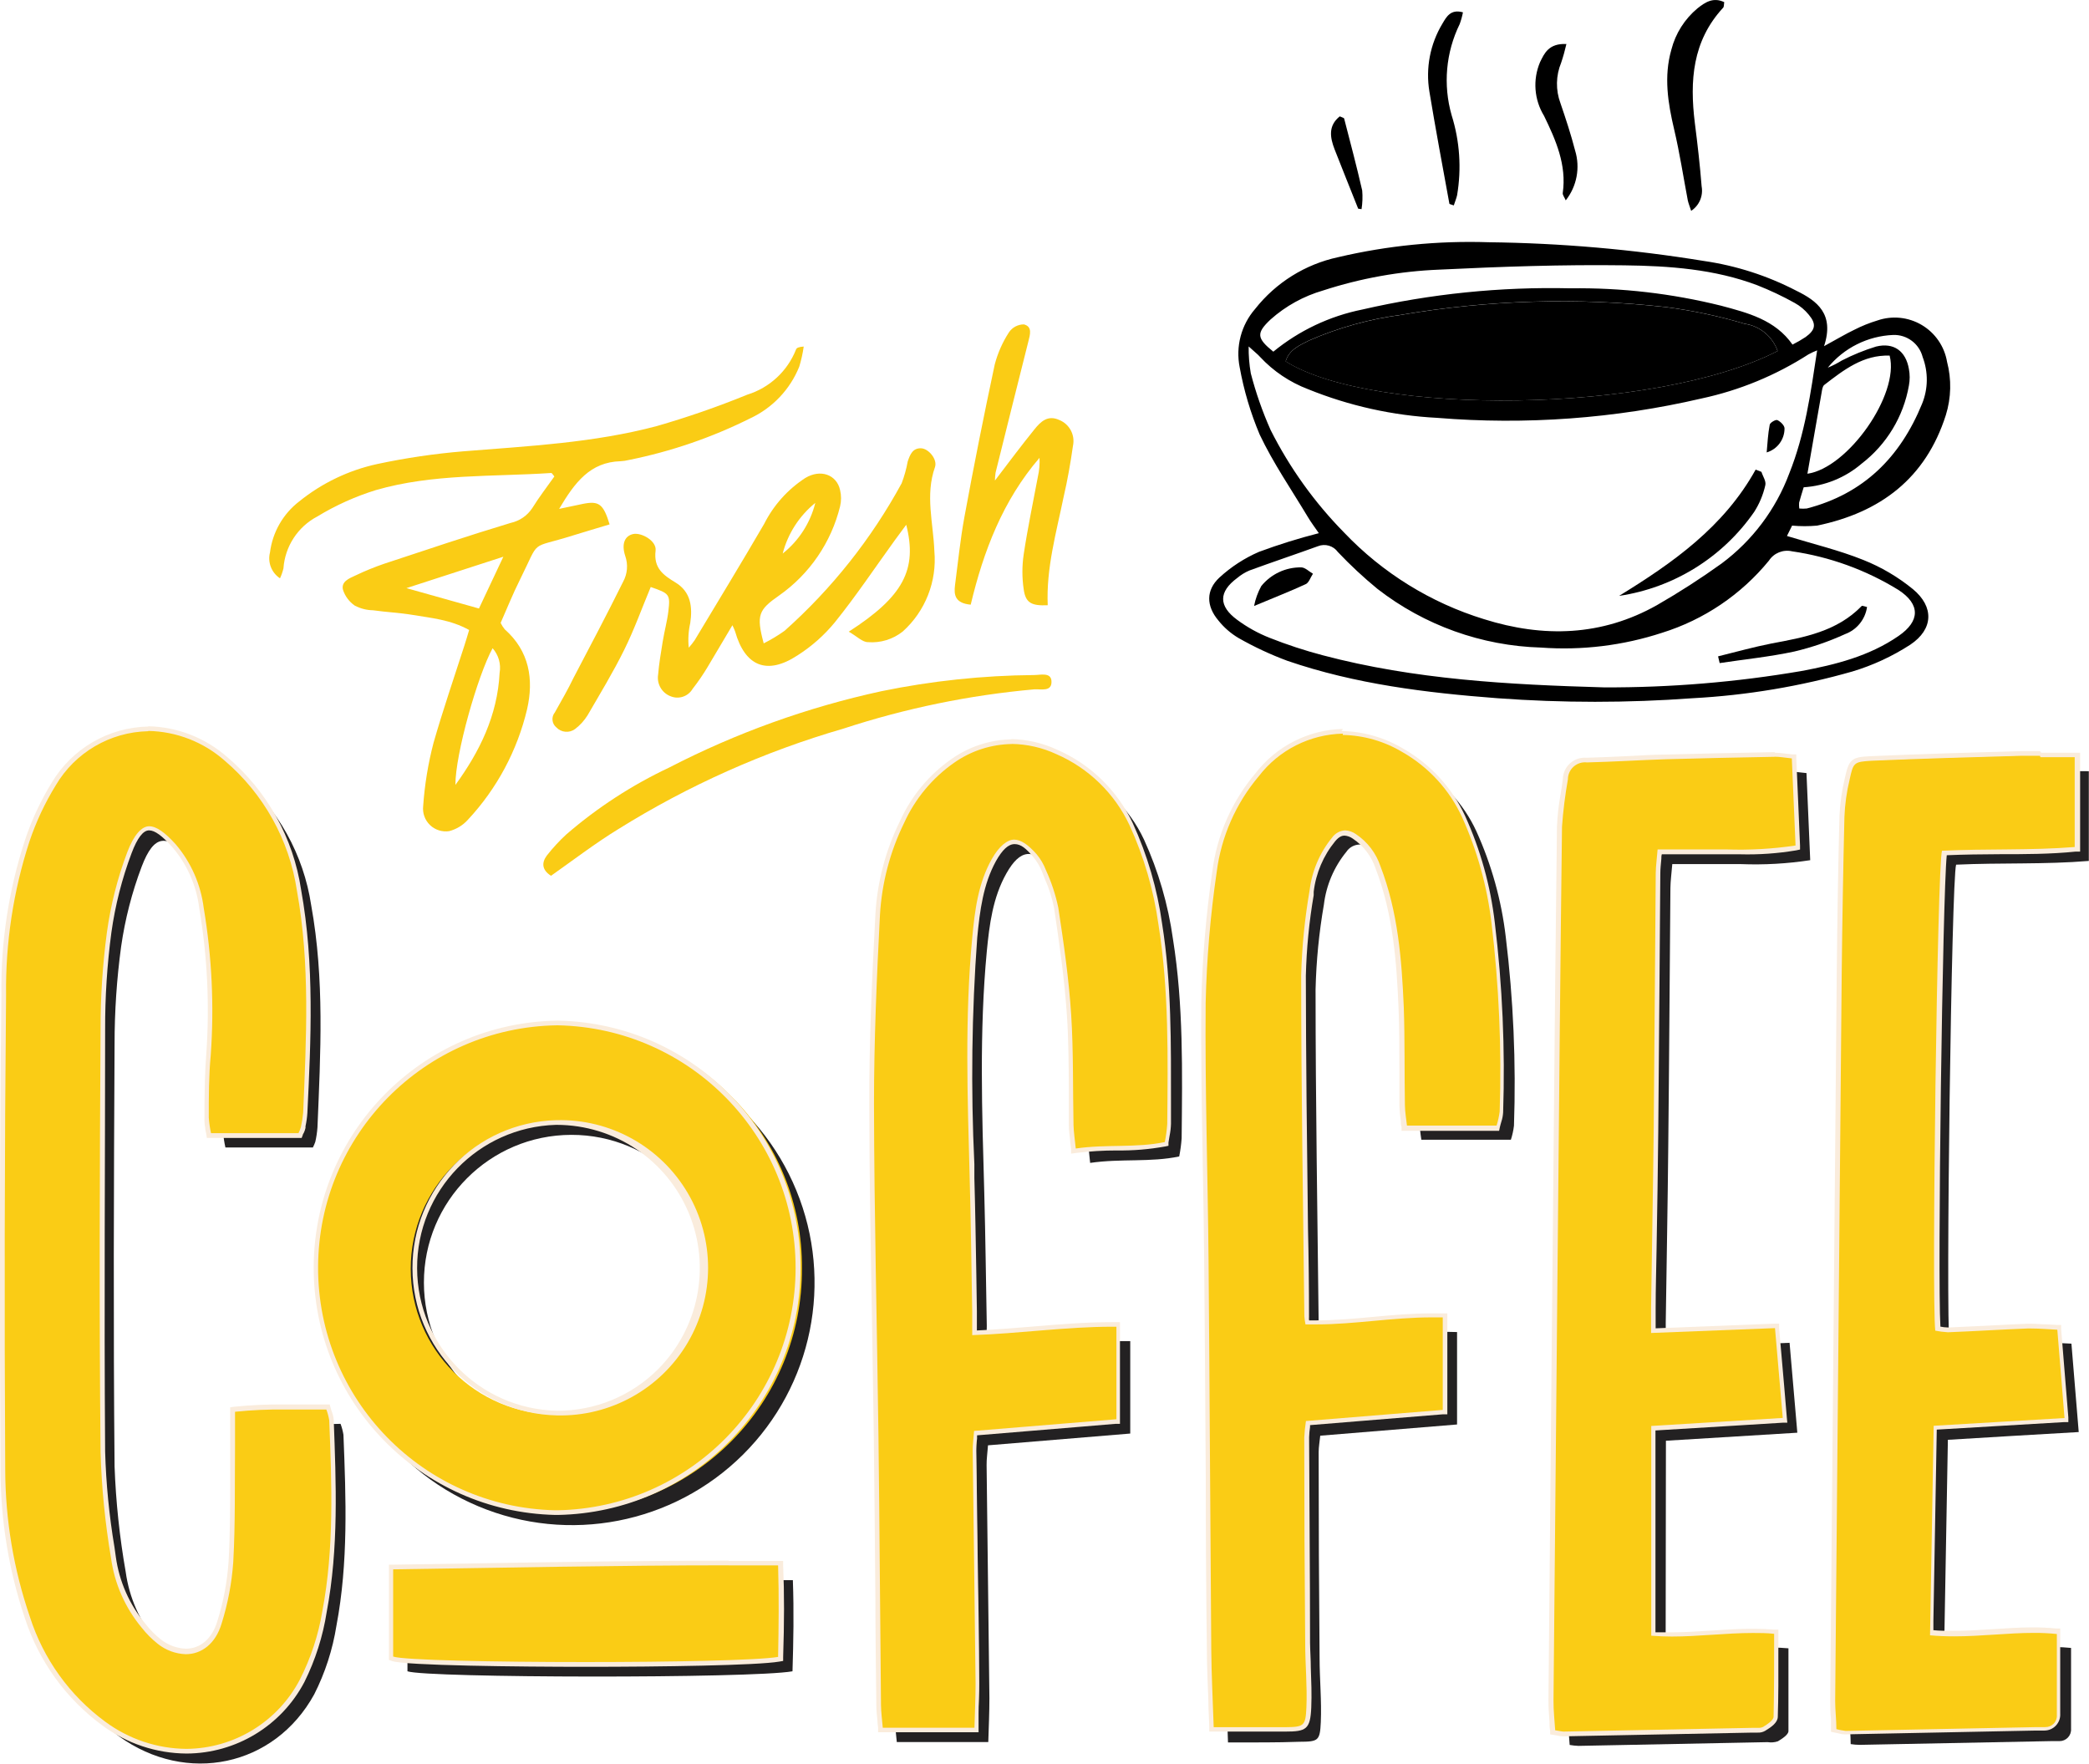
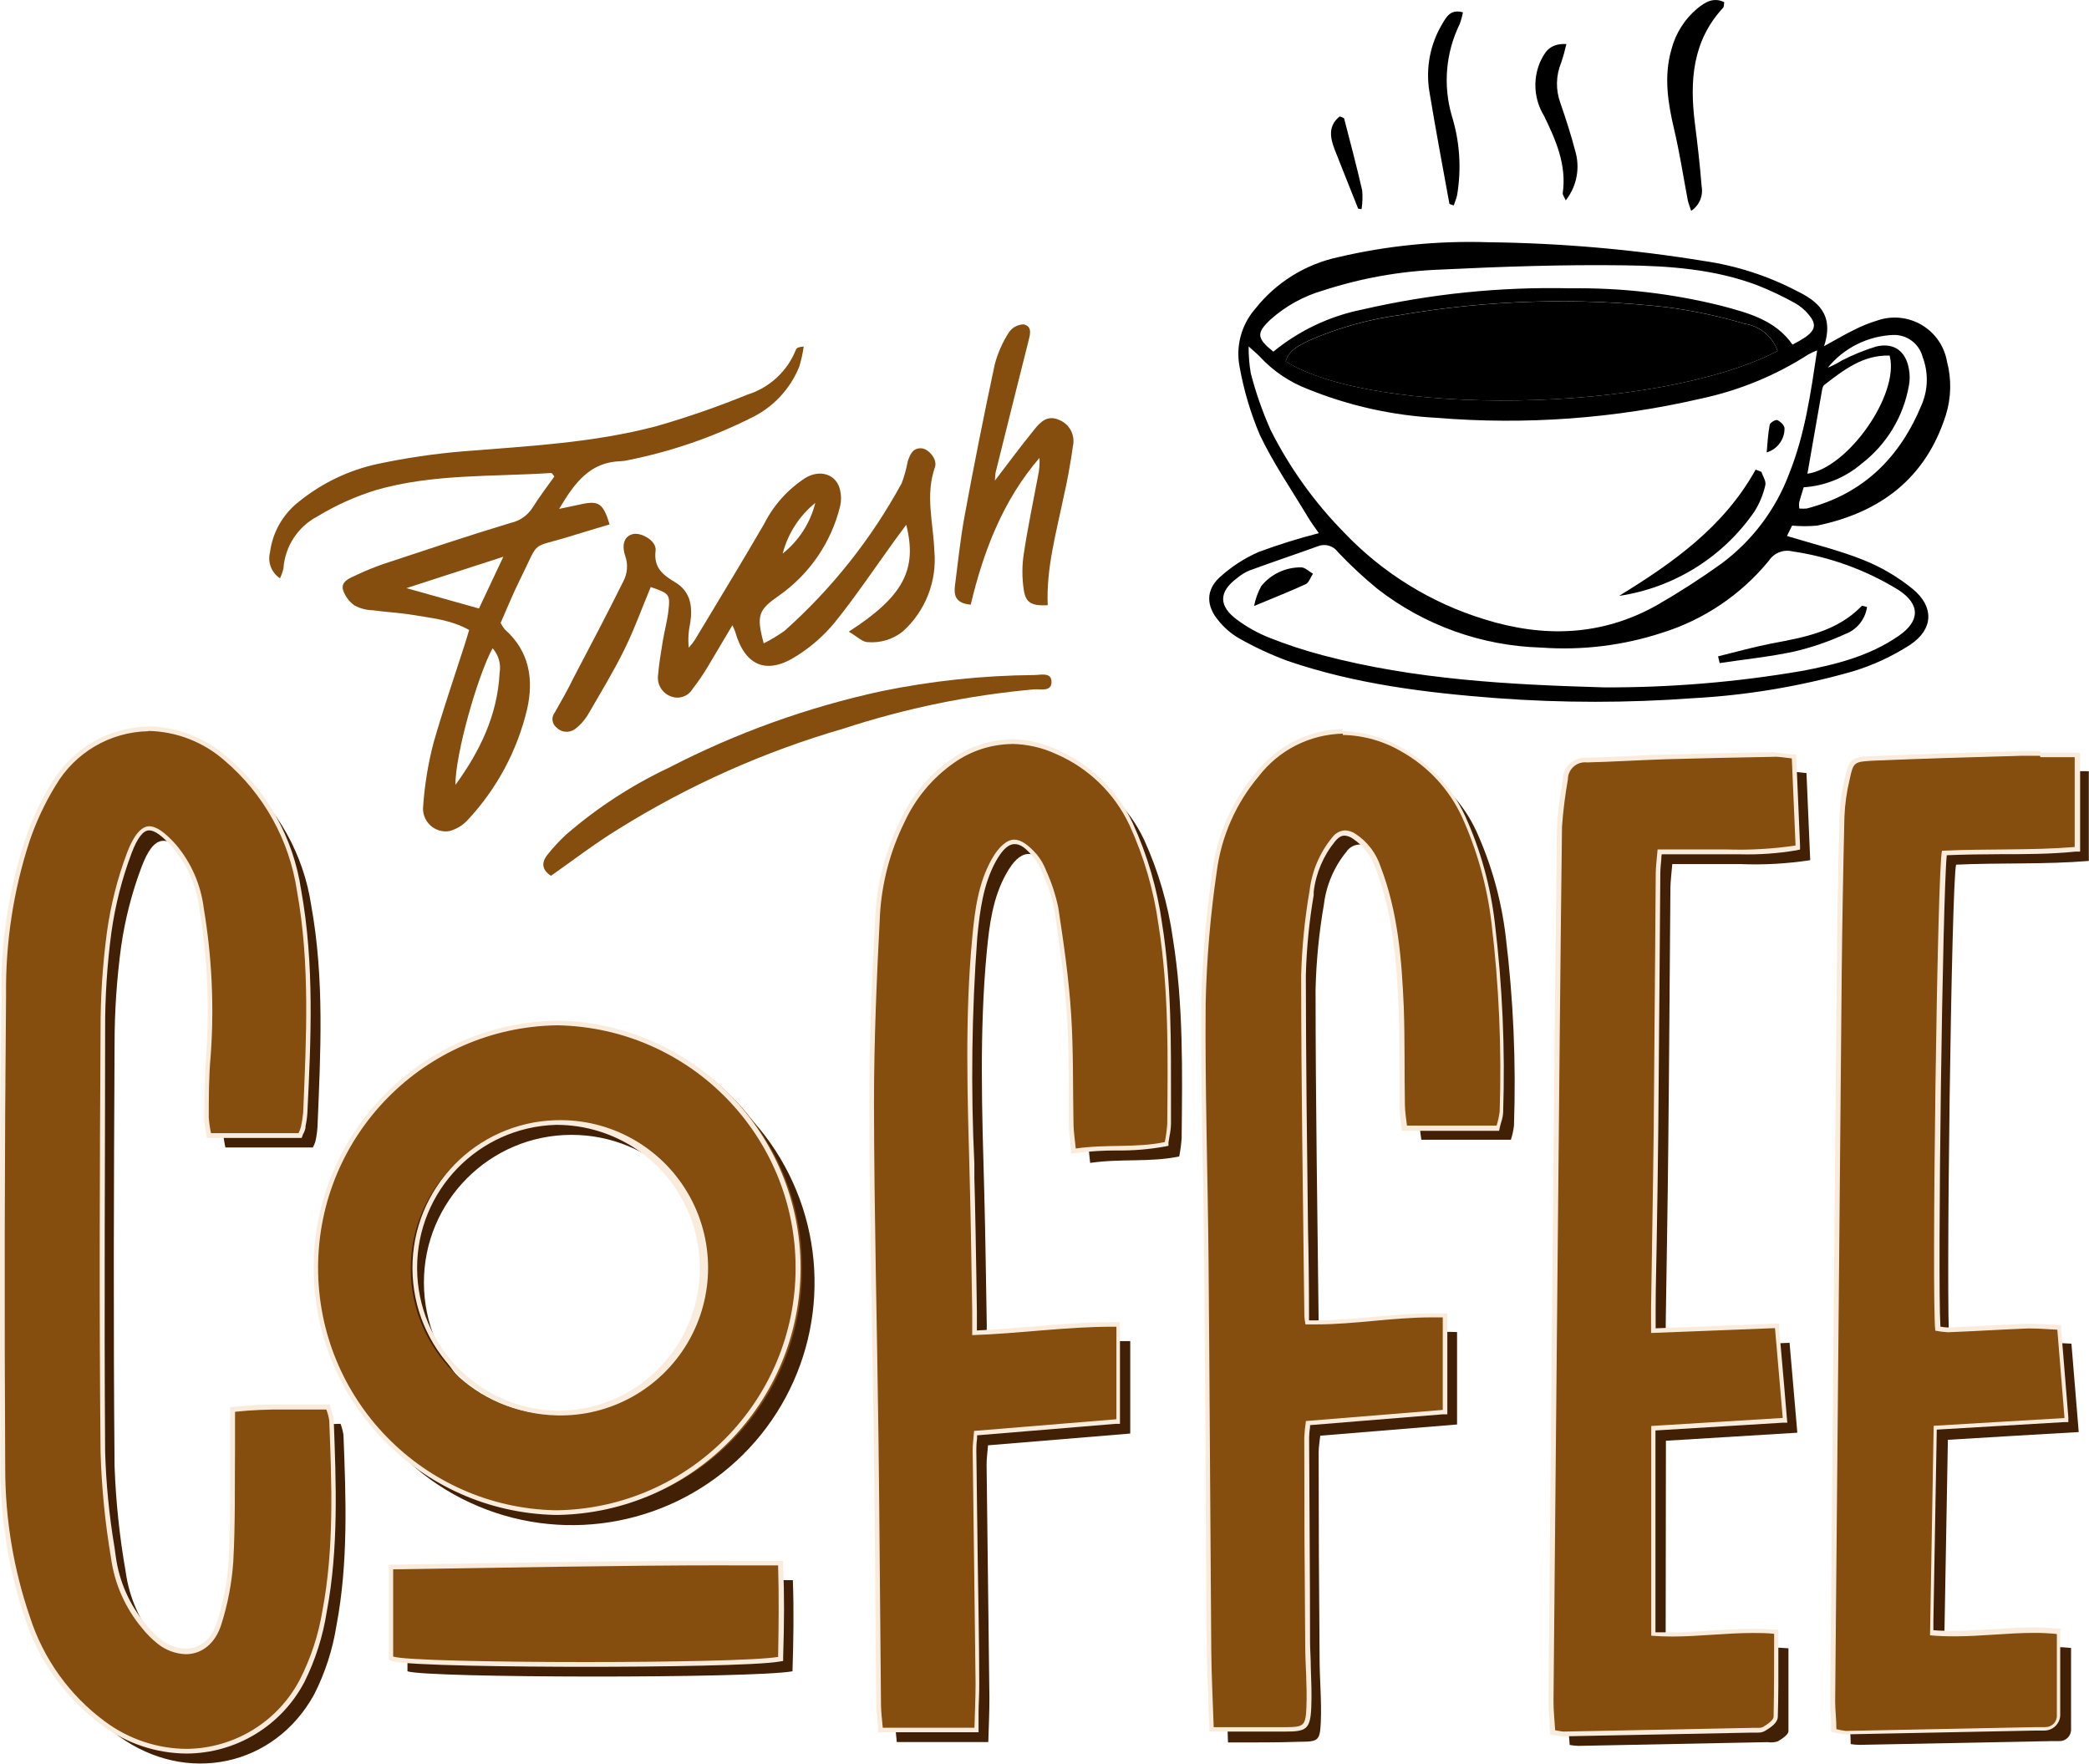
<svg xmlns="http://www.w3.org/2000/svg" id="OBJECTS" viewBox="0 0 223.53 188.67">
  <defs>
-     <style>.cls-1{fill:#232122;}.cls-1,.cls-2,.cls-4{fill-rule:evenodd;}.cls-2{fill:#facc15;}.cls-3{fill:#faecdc;}</style>
+     <style>.cls-1{fill:#422006;}.cls-1,.cls-2,.cls-4{fill-rule:evenodd;}.cls-2{fill:#854d0e;}.cls-3{fill:#faecdc;}</style>
  </defs>
  <path class="cls-1" d="M41.52,148.07H32.16a12,12,0,0,1-.25-1.66c0-2.23,0-4.46.21-6.68A65.91,65.91,0,0,0,31.37,124a12.87,12.87,0,0,0-3-6.81c-2.47-2.74-3.84-2.66-5.17.83A40.33,40.33,0,0,0,21,126.58,77.3,77.3,0,0,0,20.3,137c-.08,15.07-.14,30.14,0,45.21a82.55,82.55,0,0,0,1.19,11.27,14.78,14.78,0,0,0,3.28,7.45,10.43,10.43,0,0,0,1.72,1.73c2.78,2.07,5.82,1.17,6.82-2.17A28.64,28.64,0,0,0,34.52,194c.23-4.14.14-8.3.19-12.45,0-1.11,0-2.22,0-3.63,3.27-.39,6.49-.16,9.77-.28a6.23,6.23,0,0,1,.31,1.17c.27,6.83.53,13.67-.75,20.43a24.84,24.84,0,0,1-2.38,7.35c-4.26,7.75-13.68,9.69-20.88,4.49a22.56,22.56,0,0,1-8.06-11.21,49,49,0,0,1-2.58-15.76q-.17-25.38.09-50.77a51.08,51.08,0,0,1,2.5-16.45,28.71,28.71,0,0,1,2.81-6c4.25-6.63,12-7.69,18.07-2.63a22.65,22.65,0,0,1,7.73,13.9c1.43,7.89,1,15.82.67,23.76a10,10,0,0,1-.23,1.54A4.46,4.46,0,0,1,41.52,148.07Z" transform="translate(-8.04 -25.29)" />
  <path class="cls-1" d="M139.44,211.73c-.09-3-.23-5.63-.25-8.28-.11-13.88-.17-27.76-.29-41.63-.09-9.2-.39-18.4-.31-27.59a114.44,114.44,0,0,1,1.17-13.95A19.86,19.86,0,0,1,144.27,110c4.15-4.92,9.81-5.9,15.38-2.71a15.46,15.46,0,0,1,6.36,6.93,38.11,38.11,0,0,1,3.15,11.31,130,130,0,0,1,.88,20.21,7.83,7.83,0,0,1-.33,1.5h-9.58a21.73,21.73,0,0,1-.23-2.19c-.05-3.49,0-7-.12-10.46-.21-5.12-.61-10.22-2.48-15.07a6.73,6.73,0,0,0-2.65-3.47,1.73,1.73,0,0,0-2.54.38,11,11,0,0,0-2.41,5.66,61.5,61.5,0,0,0-.89,9.07c0,12.16.21,24.33.34,36.5a8.34,8.34,0,0,0,.12.86c4.82.2,9.63-.88,14.68-.7v9.89l-14.64,1.2c-.06.63-.17,1.2-.17,1.77q0,11,.1,22c0,2.29.23,4.59.13,6.88-.09,2-.27,2.09-2.28,2.1C144.64,211.75,142.2,211.73,139.44,211.73Z" transform="translate(-8.04 -25.29)" />
  <path class="cls-1" d="M113.6,169.69c5.25-.18,10.23-.95,15.38-.9v9.89l-15.22,1.26c-.06.83-.16,1.48-.15,2.12.09,8.32.21,16.62.3,24.94,0,1.53-.07,3.06-.12,4.69H104c-.07-.83-.19-1.62-.19-2.41-.1-9.57-.16-19.14-.28-28.72-.15-11.87-.45-23.74-.48-35.61,0-6.75.29-13.5.65-20.24a25.58,25.58,0,0,1,2.59-9.84,15.9,15.9,0,0,1,5.34-6.43,10.74,10.74,0,0,1,11-.91,15.46,15.46,0,0,1,7.82,7.59,38.36,38.36,0,0,1,3.1,10.64c1.13,7.07,1,14.2.93,21.33a15.89,15.89,0,0,1-.26,1.94c-3.08.65-6.2.21-9.53.69-.09-1-.21-1.75-.23-2.52-.09-3.94,0-7.88-.25-11.8s-.81-7.66-1.38-11.46a20.16,20.16,0,0,0-1.32-4,6.06,6.06,0,0,0-1-1.71c-1.91-2.24-3.32-2.08-4.78.51s-1.82,5.47-2.1,8.36c-.81,8.59-.51,17.19-.27,25.8.13,4.75.18,9.5.27,14.25C113.61,167.94,113.6,168.74,113.6,169.69Z" transform="translate(-8.04 -25.29)" />
  <path class="cls-1" d="M186.27,201.86c4.41.36,8.75-.58,13.14-.2,0,3.11,0,6,0,8.86,0,.38-.68.82-1.13,1.09a2.28,2.28,0,0,1-1.09.09q-10.12.21-20.25.4A7.13,7.13,0,0,1,176,212c-.06-1-.19-2.1-.19-3.18q.22-25.15.48-50.31c.13-14.39.25-28.79.44-43.18a48.52,48.52,0,0,1,.62-5.06,1.83,1.83,0,0,1,2.05-1.82c2.82-.08,5.64-.26,8.45-.34q5.79-.16,11.58-.27c.57,0,1.15.1,1.91.17.13,3.11.26,6.11.4,9.32a39,39,0,0,1-7.4.42c-2.37,0-4.74,0-7.36,0-.08,1-.19,1.77-.2,2.55-.08,9.2-.13,18.4-.23,27.61-.06,6.3-.18,12.61-.27,18.92,0,.79,0,1.59,0,2.67l13.25-.53c.29,3.3.55,6.3.83,9.62l-14.06.86Z" transform="translate(-8.04 -25.29)" />
  <path class="cls-1" d="M206.07,211.91c0-1-.13-2-.12-2.95q.35-39,.7-77.93.07-8.34.29-16.69a21.11,21.11,0,0,1,.55-4c.4-1.81.45-1.9,2.36-2,5.34-.23,10.68-.38,16-.53,1.83-.06,3.66,0,5.7,0v9.6c-4.67.39-9.47.18-14.2.4-.49,1.65-1.12,47.83-.71,51.36a9.06,9.06,0,0,0,1.41.17c2.82-.12,5.63-.3,8.45-.4,1,0,2,.07,3.19.12.27,3.21.51,6.21.78,9.46-4.75.27-9.23.54-14,.83-.14,7.48-.27,14.91-.4,22.41,4.72.45,9.13-.58,13.58-.14,0,3.06,0,5.86,0,8.66a1.23,1.23,0,0,1-1.24,1.31l-.89,0-20.47.4A6.78,6.78,0,0,1,206.07,211.91Z" transform="translate(-8.04 -25.29)" />
  <path class="cls-1" d="M69.3,136.58a25.95,25.95,0,1,1-26,25.79A26,26,0,0,1,69.3,136.58ZM85,162.47A15.8,15.8,0,1,0,69.2,178.32,15.75,15.75,0,0,0,85,162.47Z" transform="translate(-8.04 -25.29)" />
  <path class="cls-1" d="M92.84,204.12c-4.43.78-39.13.72-41.2,0v-9.34c13.76-.19,27.35-.51,41.24-.41C93,197.74,92.94,200.88,92.84,204.12Z" transform="translate(-8.04 -25.29)" />
  <path class="cls-2" d="M28,212.67a15.11,15.11,0,0,1-8.85-2.95A22.85,22.85,0,0,1,11,198.38a49.28,49.28,0,0,1-2.6-15.83c-.1-16.33-.07-33.42.09-50.78A50.39,50.39,0,0,1,11,115.25a28.84,28.84,0,0,1,2.83-6.08,12.07,12.07,0,0,1,10.12-5.92,13,13,0,0,1,8.33,3.23,22.83,22.83,0,0,1,7.81,14c1.44,7.95,1.05,16,.67,23.82a9.13,9.13,0,0,1-.2,1.39l0,.18a2.15,2.15,0,0,1-.18.48l-.16.39H30.41l0-.21c0-.24-.08-.44-.12-.64a5.28,5.28,0,0,1-.13-1.07l0-1.31c0-1.77.05-3.59.19-5.38a66.15,66.15,0,0,0-.75-15.69,12.54,12.54,0,0,0-3-6.69c-1.14-1.26-2-1.85-2.65-1.85s-1.43.83-2.11,2.6a40.09,40.09,0,0,0-2.17,8.53,77.08,77.08,0,0,0-.67,10.4c-.08,13.63-.15,29.48,0,45.2a74.92,74.92,0,0,0,1,10.26l.15,1a14.51,14.51,0,0,0,3.22,7.32,10.32,10.32,0,0,0,1.68,1.69A4.87,4.87,0,0,0,27.92,202c1.67,0,3-1.16,3.59-3.1a27.47,27.47,0,0,0,1.22-6.47c.17-3,.17-6,.17-8.9,0-1.18,0-2.36,0-3.54,0-.75,0-1.49,0-2.33v-1.52l.22,0a47.08,47.08,0,0,1,5.42-.24h1.8c.86,0,1.71,0,2.57,0h.2l0,.19c0,.16.09.31.14.44a2.92,2.92,0,0,1,.18.78c.27,6.74.54,13.7-.75,20.49a25.64,25.64,0,0,1-2.41,7.43A14.06,14.06,0,0,1,28,212.67Z" transform="translate(-8.04 -25.29)" />
  <path class="cls-3" d="M23.91,103.5a12.71,12.71,0,0,1,8.17,3.18,22.67,22.67,0,0,1,7.73,13.9c1.43,7.88,1,15.82.67,23.76a12,12,0,0,1-.24,1.54,3.87,3.87,0,0,1-.26.66H30.62a11.91,11.91,0,0,1-.24-1.67c0-2.22,0-4.46.21-6.68a66.35,66.35,0,0,0-.75-15.74,13,13,0,0,0-3-6.82c-1.15-1.27-2.06-1.93-2.84-1.93s-1.63.89-2.34,2.77a39.58,39.58,0,0,0-2.18,8.58,77.3,77.3,0,0,0-.68,10.43c-.09,15.06-.15,30.13,0,45.2A82.36,82.36,0,0,0,19.92,192a14.78,14.78,0,0,0,3.28,7.45,10.43,10.43,0,0,0,1.72,1.73,5.08,5.08,0,0,0,3,1.11c1.71,0,3.19-1.14,3.83-3.27A28.7,28.7,0,0,0,33,192.43c.23-4.14.15-8.3.19-12.45,0-1.11,0-2.21,0-3.63a46.49,46.49,0,0,1,5.39-.24h1.81c.86,0,1.71,0,2.57,0a6,6,0,0,1,.31,1.16c.27,6.83.54,13.68-.74,20.43A25.19,25.19,0,0,1,40.13,205,13.82,13.82,0,0,1,28,212.42a14.78,14.78,0,0,1-8.7-2.91,22.39,22.39,0,0,1-8.06-11.21A48.92,48.92,0,0,1,8.6,182.55q-.15-25.4.09-50.78a51.07,51.07,0,0,1,2.5-16.44,29.31,29.31,0,0,1,2.81-6,11.76,11.76,0,0,1,9.91-5.8m0-.5h0a12.3,12.3,0,0,0-10.33,6,29.55,29.55,0,0,0-2.86,6.13,51,51,0,0,0-2.53,16.61C8,149.13,8,166.22,8.1,182.55a49.73,49.73,0,0,0,2.61,15.91A23.08,23.08,0,0,0,19,209.92a15.29,15.29,0,0,0,9,3,14.3,14.3,0,0,0,12.61-7.65A25.7,25.7,0,0,0,43,197.76c1.29-6.81,1-13.79.75-20.54a3.25,3.25,0,0,0-.19-.85,3.62,3.62,0,0,1-.14-.43l-.1-.37h-.4c-.9,0-1.79,0-2.55,0H38.56a47.59,47.59,0,0,0-5.45.24l-.44.06v1.74c0,.84,0,1.58,0,2.33,0,1.17,0,2.35,0,3.53,0,2.92,0,5.94-.17,8.9a27.48,27.48,0,0,1-1.21,6.41c-.55,1.83-1.8,2.92-3.35,2.92a4.61,4.61,0,0,1-2.7-1,9.45,9.45,0,0,1-1.63-1.65,14.23,14.23,0,0,1-3.18-7.2l-.14-1a74.8,74.8,0,0,1-1-10.23c-.12-15.71,0-31.57,0-45.2a76.34,76.34,0,0,1,.67-10.36,39.63,39.63,0,0,1,2.16-8.48c.62-1.64,1.24-2.44,1.87-2.44s1.39.58,2.47,1.77a12.31,12.31,0,0,1,2.9,6.56,65.65,65.65,0,0,1,.75,15.63c-.14,1.8-.17,3.63-.19,5.4l0,1.3A5.13,5.13,0,0,0,30,146c0,.19.07.39.11.62l.06.43H40.32l.12-.32c0-.07.07-.15.1-.21a2.3,2.3,0,0,0,.19-.54l0-.18a9.47,9.47,0,0,0,.2-1.43c.38-7.81.77-15.9-.67-23.87a23.07,23.07,0,0,0-7.9-14.2A13.23,13.23,0,0,0,23.91,103Z" transform="translate(-8.04 -25.29)" />
  <path class="cls-2" d="M137.67,210.44v-.24c0-1-.07-1.91-.1-2.82-.07-1.89-.14-3.68-.16-5.47q-.08-9.28-.12-18.58-.08-11.52-.17-23c0-3.38-.09-6.76-.15-10.14-.1-5.72-.21-11.64-.16-17.46a115.14,115.14,0,0,1,1.18-14,19.9,19.9,0,0,1,4.57-10.39,11.9,11.9,0,0,1,9.16-4.64,13.1,13.1,0,0,1,6.52,1.87,15.6,15.6,0,0,1,6.47,7A38.19,38.19,0,0,1,167.88,124a133.34,133.34,0,0,1,.88,20.25,3.93,3.93,0,0,1-.18,1c-.05.18-.11.37-.16.59l0,.2h-10l0-.22c0-.2,0-.4-.07-.61a13.54,13.54,0,0,1-.15-1.61c0-1.3,0-2.59,0-3.89,0-2.15,0-4.38-.09-6.57-.21-4.87-.56-10-2.47-15a6.49,6.49,0,0,0-2.55-3.35,2,2,0,0,0-1-.35,1.62,1.62,0,0,0-1.2.68,10.81,10.81,0,0,0-2.36,5.54l0,.38a59.62,59.62,0,0,0-.84,8.65c0,9,.12,18.16.23,27q.06,4.74.11,9.48a2.9,2.9,0,0,0,.06.43c0,.05,0,.12,0,.19l1,0c2,0,4-.19,6-.37s4.14-.38,6.27-.38l1.19,0h.24v10.37L148,177.62c0,.14,0,.28-.05.41a9.1,9.1,0,0,0-.1,1.13c0,7.35.05,14.69.1,22,0,.88,0,1.76.08,2.64.06,1.39.11,2.84.05,4.25-.1,2.18-.41,2.33-2.53,2.35h-7.88Z" transform="translate(-8.04 -25.29)" />
  <path class="cls-3" d="M151.71,103.93a12.88,12.88,0,0,1,6.4,1.84,15.45,15.45,0,0,1,6.37,6.94,38.65,38.65,0,0,1,3.15,11.3,132.6,132.6,0,0,1,.88,20.22,9.1,9.1,0,0,1-.33,1.5h-9.59c-.07-.65-.21-1.42-.22-2.2-.06-3.48,0-7-.12-10.46-.22-5.11-.62-10.22-2.49-15.07a6.67,6.67,0,0,0-2.65-3.47,2.16,2.16,0,0,0-1.14-.39,1.83,1.83,0,0,0-1.39.77,11,11,0,0,0-2.41,5.67,62.91,62.91,0,0,0-.9,9.06c0,12.17.21,24.34.34,36.5a7.66,7.66,0,0,0,.12.86c.42,0,.83,0,1.25,0,4,0,8.07-.75,12.26-.75l1.18,0v9.9l-14.64,1.19a17.13,17.13,0,0,0-.18,1.77q0,11,.1,22c0,2.3.23,4.6.13,6.88-.09,2-.27,2.09-2.28,2.11h-7.64c-.1-3-.24-5.63-.26-8.28-.11-13.87-.17-27.75-.29-41.63-.08-9.19-.39-18.39-.31-27.59a114.79,114.79,0,0,1,1.18-14,19.77,19.77,0,0,1,4.51-10.26,11.66,11.66,0,0,1,9-4.55m0-.5a12.13,12.13,0,0,0-9.35,4.73,20.2,20.2,0,0,0-4.63,10.52,117.53,117.53,0,0,0-1.18,14c-.05,5.83.06,11.75.16,17.48.06,3.32.12,6.75.15,10.12q.1,11.49.17,23,0,9.33.12,18.65c0,1.8.09,3.59.16,5.49,0,.91.07,1.84.1,2.81v.48h8.13c2.23,0,2.68-.23,2.78-2.58.06-1.43,0-2.88-.05-4.28,0-.87-.07-1.76-.08-2.63,0-7.45-.08-15-.1-22a8.81,8.81,0,0,1,.1-1.1l0-.2,5.75-.47,8.48-.69.46,0V165.82l-.48,0-1.2,0c-2.14,0-4.25.19-6.3.38s-4,.37-6,.37l-.82,0a2.38,2.38,0,0,1,0-.37q0-4.72-.11-9.45c-.11-8.87-.22-18-.23-27.05a59.48,59.48,0,0,1,.84-8.63l0-.36a10.47,10.47,0,0,1,2.3-5.41c.45-.54.79-.6,1-.6a1.73,1.73,0,0,1,.88.32,6.19,6.19,0,0,1,2.45,3.22c1.89,4.91,2.24,10.06,2.45,14.91.09,2.19.09,4.41.09,6.57,0,1.29,0,2.59,0,3.88a13.67,13.67,0,0,0,.15,1.64c0,.21,0,.41.08.6l0,.45h10.44l.08-.39c.05-.22.11-.41.16-.59a3.81,3.81,0,0,0,.19-1,132.67,132.67,0,0,0-.89-20.29,38.37,38.37,0,0,0-3.19-11.45,16.06,16.06,0,0,0-6.57-7.15,13.31,13.31,0,0,0-6.65-1.91Z" transform="translate(-8.04 -25.29)" />
  <path class="cls-2" d="M102.22,210.41l0-.23c0-.27,0-.54-.07-.8-.06-.56-.11-1.09-.12-1.63q-.06-5.72-.1-11.44-.07-8.64-.17-17.28-.09-6.41-.2-12.82c-.13-7.47-.27-15.2-.28-22.8,0-6.43.25-12.74.64-20.25a26,26,0,0,1,2.62-9.94A16,16,0,0,1,110,106.7a11.18,11.18,0,0,1,6.32-2.06,12.07,12.07,0,0,1,4.92,1.12,15.83,15.83,0,0,1,7.94,7.72,38,38,0,0,1,3.12,10.7c1,6.39,1,12.93.95,19.24v2.13a7.31,7.31,0,0,1-.15,1.25c0,.22-.08.46-.11.73l0,.17-.17,0a26.56,26.56,0,0,1-5.14.42,35.25,35.25,0,0,0-4.41.27l-.26,0,0-.26c0-.33-.07-.63-.1-.91-.07-.6-.12-1.11-.14-1.63,0-1.32,0-2.64,0-3.95,0-2.58,0-5.24-.21-7.84-.26-3.88-.82-7.78-1.37-11.44a14.89,14.89,0,0,0-1-3.2l-.29-.75a6.17,6.17,0,0,0-1-1.64c-.85-1-1.57-1.47-2.21-1.47s-1.43.64-2.17,1.94c-1.42,2.53-1.79,5.35-2.06,8.26a199.23,199.23,0,0,0-.32,24.29l0,1.48c.09,3.42.15,6.84.21,10.25l.06,4c0,.54,0,1.07,0,1.65v.65c2.14-.09,4.26-.26,6.31-.43,2.74-.23,5.57-.47,8.4-.47h.68v10.37l-15.25,1.26c0,.2,0,.39,0,.57,0,.48-.08.9-.08,1.31.05,3.72.09,7.43.14,11.14q.09,6.9.17,13.8c0,1,0,2.07-.07,3.16,0,.51,0,1,0,1.54v.25Z" transform="translate(-8.04 -25.29)" />
  <path class="cls-3" d="M116.27,104.89a11.75,11.75,0,0,1,4.82,1.1,15.44,15.44,0,0,1,7.81,7.59,38.12,38.12,0,0,1,3.1,10.64c1.13,7.08,1,14.21.94,21.33a15.4,15.4,0,0,1-.26,1.94c-3.09.65-6.21.21-9.53.69-.1-1-.22-1.74-.24-2.52-.08-3.93,0-7.88-.25-11.79s-.8-7.66-1.38-11.47a18.94,18.94,0,0,0-1.32-4,6,6,0,0,0-1-1.71c-.89-1-1.67-1.56-2.4-1.56s-1.61.69-2.39,2.07c-1.46,2.59-1.82,5.48-2.09,8.36-.82,8.59-.51,17.2-.28,25.8.13,4.75.19,9.5.27,14.25,0,.8,0,1.6,0,2.54,5.11-.17,10-.9,15-.9h.43v9.9l-15.23,1.25c-.06.84-.16,1.48-.15,2.13.1,8.31.22,16.62.31,24.93,0,1.53-.08,3.06-.12,4.7h-9.81c-.07-.84-.18-1.62-.19-2.41-.1-9.58-.15-19.15-.27-28.72-.15-11.88-.46-23.75-.48-35.62,0-6.75.29-13.5.64-20.23a25.76,25.76,0,0,1,2.59-9.85,15.85,15.85,0,0,1,5.35-6.43,11,11,0,0,1,6.18-2m0-.5a11.49,11.49,0,0,0-6.46,2.1,16.23,16.23,0,0,0-5.51,6.63,25.87,25.87,0,0,0-2.64,10c-.4,7.51-.67,13.83-.65,20.26,0,7.6.15,15.33.28,22.8q.1,6.4.2,12.82c.07,5.76.12,11.61.17,17.27,0,3.82.06,7.63.1,11.45,0,.56.06,1.09.12,1.66,0,.26.05.52.07.79l0,.46h10.75l0-.49c0-.52,0-1,0-1.54,0-1.09.08-2.12.07-3.17,0-4.65-.11-9.28-.17-13.92q-.08-5.52-.14-11c0-.4,0-.81.08-1.28l0-.37,11-.91,3.83-.32.46,0V166.76H127c-2.84,0-5.68.24-8.43.47-2,.16-4,.33-6,.42v-.38c0-.58,0-1.12,0-1.66l-.06-4c-.06-3.37-.11-6.86-.21-10.28l0-1.48a200.7,200.7,0,0,1,.31-24.26c.28-2.89.64-5.68,2-8.16.69-1.22,1.32-1.82,2-1.82s1.23.47,2,1.39a5.71,5.71,0,0,1,.93,1.56c.09.25.19.5.29.75a14.31,14.31,0,0,1,1,3.14c.55,3.66,1.11,7.56,1.37,11.43.18,2.59.19,5.25.21,7.82,0,1.32,0,2.64,0,3.95,0,.54.08,1.08.14,1.66,0,.28.07.58.1.9l0,.52.52-.07a34.66,34.66,0,0,1,4.38-.27,26.77,26.77,0,0,0,5.18-.43l.34-.07,0-.35q.06-.39.12-.72a7.41,7.41,0,0,0,.15-1.29v-2.12c0-6.33.07-12.88-.95-19.28a38.48,38.48,0,0,0-3.15-10.78,16,16,0,0,0-8.06-7.83,12.24,12.24,0,0,0-5-1.15Z" transform="translate(-8.04 -25.29)" />
  <path class="cls-2" d="M175.34,210.82a2.81,2.81,0,0,1-.5-.07l-.45-.08-.19,0,0-.2c0-.32,0-.66-.07-1-.06-.72-.12-1.46-.11-2.2q.18-20.87.39-41.74l.17-18.39q.16-16.69.35-33.37a24.26,24.26,0,0,1,.37-3.32c.09-.59.19-1.18.26-1.77a2.07,2.07,0,0,1,2.29-2c1.51,0,3-.11,4.51-.18,1.32-.06,2.63-.12,3.94-.16,3.86-.11,7.72-.19,11.58-.27h0a9.72,9.72,0,0,1,1.23.1l.69.08.22,0,.42,9.75-.21,0a30.74,30.74,0,0,1-6,.42h-1.47l-2.76,0h-4.38c0,.24,0,.48-.06.7-.06.58-.11,1.09-.12,1.6l-.09,11.75q-.06,7.94-.13,15.85c0,4.17-.11,8.34-.18,12.51,0,2.14-.07,4.28-.1,6.41,0,.54,0,1.07,0,1.68v.73l13.23-.52.88,10.11-14.09.86v22c.61,0,1.25.07,2,.07,1.44,0,2.91-.1,4.33-.19s2.89-.19,4.35-.19c.82,0,1.57,0,2.29.09l.23,0v2.44c0,2.3,0,4.48-.06,6.66,0,.49-.64.93-1.24,1.3a1.27,1.27,0,0,1-.66.14h-.52l-20.29.4Z" transform="translate(-8.04 -25.29)" />
  <path class="cls-3" d="M197.94,106.26c.55,0,1.11.11,1.83.18.13,3.1.26,6.11.4,9.32a40.7,40.7,0,0,1-7.4.42l-2.75,0h-4.61c-.08,1-.19,1.77-.2,2.54-.08,9.21-.13,18.41-.22,27.61-.07,6.31-.19,12.61-.28,18.92,0,.8,0,1.6,0,2.67l13.26-.52c.28,3.3.54,6.29.83,9.61l-14.07.86v22.44c.73.06,1.47.09,2.2.09,2.9,0,5.78-.38,8.68-.38.75,0,1.51,0,2.27.09,0,3.12,0,6-.06,8.86,0,.39-.67.82-1.12,1.1a1.12,1.12,0,0,1-.53.1h-.57l-20.24.4h0c-.21,0-.43-.07-.91-.14-.06-1-.19-2.11-.18-3.18q.23-25.16.47-50.31c.14-14.4.26-28.8.44-43.19a48.55,48.55,0,0,1,.63-5.06,1.83,1.83,0,0,1,2.05-1.82c2.82-.07,5.63-.25,8.45-.34,3.85-.11,7.71-.19,11.57-.26h.08m0-.5h-.09c-4.67.08-8.24.17-11.58.26-1.32,0-2.64.1-4,.16-1.47.07-3,.14-4.48.18a2.34,2.34,0,0,0-2.54,2.27c-.07.58-.16,1.17-.26,1.74a25,25,0,0,0-.37,3.36c-.14,11.15-.25,22.48-.35,33.44l-.09,9.75-.08,8.08q-.19,21.12-.39,42.23c0,.76.05,1.51.11,2.23,0,.33,0,.66.07,1l0,.4.4.06.44.08a2.76,2.76,0,0,0,.54.07l20.27-.4h.56a1.45,1.45,0,0,0,.78-.18c.7-.42,1.35-.89,1.37-1.5.07-2.19.07-4.37.06-6.67v-2.67l-.46,0c-.73-.06-1.48-.09-2.31-.09-1.46,0-2.94.1-4.37.19s-2.88.19-4.31.19c-.6,0-1.16,0-1.7,0V178.35l9.06-.55,4.54-.28.51,0-.05-.51-.29-3.44-.54-6.18,0-.47-.47,0-12.74.5v-.47c0-.61,0-1.14,0-1.67,0-2.15.07-4.29.1-6.43.07-4.1.14-8.33.18-12.49q.07-7.93.13-15.85l.09-11.76c0-.5.06-1,.11-1.57,0-.16,0-.32.05-.48H190l2.76,0h1.47a31.24,31.24,0,0,0,6-.42l.42-.09,0-.42-.19-4.49-.21-4.84,0-.43-.43,0-.69-.08a9.88,9.88,0,0,0-1.19-.1Z" transform="translate(-8.04 -25.29)" />
  <path class="cls-2" d="M205.48,210.82a2.46,2.46,0,0,1-.52-.09l-.47-.11-.19,0v-.19c0-.34,0-.67,0-1,0-.68-.08-1.33-.08-2q.34-39,.7-77.92c.06-6,.15-11.41.29-16.7a22,22,0,0,1,.56-4c.43-2,.6-2.09,2.6-2.18,5.52-.24,11.1-.39,16-.53.68,0,1.36,0,2,0l3.91,0v10.09h-.23c-2.71.23-5.49.25-8.19.28-1.91,0-3.89,0-5.83.12-.48,3.39-1.06,46.2-.68,50.89l.24,0a4.7,4.7,0,0,0,.84.1c1.39-.05,2.69-.12,4-.18,1.51-.08,3-.16,4.54-.22h.42c.55,0,1.11,0,1.7.07l1.09.06h.22l.81,9.92-14.05.84-.39,21.95c.74.06,1.51.09,2.35.09,1.46,0,2.91-.09,4.32-.18s2.8-.19,4.19-.19a24.16,24.16,0,0,1,2.49.12l.22,0v2.68c0,2.14,0,4.18,0,6.21a1.47,1.47,0,0,1-1.47,1.55h-.12c-.26,0-.52,0-.78,0l-20.47.41Z" transform="translate(-8.04 -25.29)" />
  <path class="cls-3" d="M226.38,106.31l3.66,0v9.61c-4.68.38-9.48.17-14.2.4-.5,1.64-1.12,47.82-.72,51.35a9.33,9.33,0,0,0,1.32.17h.1c2.81-.11,5.63-.29,8.45-.4h.41c.88,0,1.77.08,2.78.13.26,3.21.51,6.2.77,9.45l-14,.83c-.13,7.49-.26,14.91-.39,22.42.87.08,1.74.11,2.6.11,2.91,0,5.72-.37,8.51-.37a22.51,22.51,0,0,1,2.46.12c0,3,0,5.86,0,8.66a1.21,1.21,0,0,1-1.24,1.3c-.29,0-.59,0-.88,0l-20.47.41h0a7.88,7.88,0,0,1-1-.19c0-1-.13-2-.13-3q.34-39,.7-77.92.09-8.35.29-16.7a20.44,20.44,0,0,1,.56-4c.39-1.8.44-1.89,2.36-2,5.33-.23,10.67-.38,16-.53.68,0,1.36,0,2,0m0-.5c-.69,0-1.38,0-2.06,0-4.93.14-10.53.3-16,.54-2.11.09-2.37.31-2.82,2.37a21.46,21.46,0,0,0-.57,4c-.14,5.28-.23,10.75-.29,16.7q-.36,39-.7,77.93c0,.66,0,1.31.08,2,0,.32,0,.64,0,1l0,.39.38.08.46.1a2.28,2.28,0,0,0,.59.1l20.49-.41c.27,0,.54,0,.81,0h.1a1.7,1.7,0,0,0,1.7-1.8c0-2,0-4.05,0-6.18v-2.94l-.45,0a24.42,24.42,0,0,0-2.51-.12c-1.4,0-2.83.1-4.21.19s-2.85.18-4.3.18c-.74,0-1.43,0-2.1-.07l0-1,.36-20.46,13.57-.8.51,0,0-.51-.48-5.88-.29-3.57,0-.44-.44,0-1.08-.06c-.6,0-1.16-.07-1.72-.07H225c-1.52.06-3,.14-4.56.22l-3.89.18h-.08a4.46,4.46,0,0,1-.8-.09h0c-.32-5.36.23-46,.68-50.44,1.86-.08,3.76-.1,5.6-.11,2.7,0,5.5,0,8.21-.28l.46,0V105.83h-4.16Z" transform="translate(-8.04 -25.29)" />
  <path class="cls-2" d="M67.44,187.18a26.2,26.2,0,0,1,.17-52.39h.16a26.18,26.18,0,0,1,18.57,7.85,25.73,25.73,0,0,1,7.51,18.41A26,26,0,0,1,67.7,187.18Zm.11-41.74a15.6,15.6,0,1,0,.08,0v-.25Z" transform="translate(-8.04 -25.29)" />
  <path class="cls-3" d="M67.61,135h.15a25.95,25.95,0,0,1-.06,51.89h-.26A25.95,25.95,0,0,1,67.61,135m0,41.74a15.8,15.8,0,1,0,0-31.59h-.09a15.8,15.8,0,0,0,.12,31.59m0-42.24h0a26.45,26.45,0,0,0-.18,52.89h.27a26.45,26.45,0,0,0,.07-52.89Zm0,41.74a15.3,15.3,0,0,1-.11-30.59h.08a15.33,15.33,0,0,1,10.86,26.13,15.16,15.16,0,0,1-10.83,4.46Z" transform="translate(-8.04 -25.29)" />
  <path class="cls-2" d="M70.71,203.39c-9.47,0-19.53-.19-20.69-.6l-.16-.06V193h.24l9-.14c8.79-.15,17.88-.29,26.91-.29h5.54v.25c.09,3.07.08,6.09,0,9.79v.21l-.2,0C89,203.24,78.76,203.39,70.71,203.39Z" transform="translate(-8.04 -25.29)" />
  <path class="cls-3" d="M86,192.79h5.3c.1,3.4.06,6.55,0,9.79-2.14.37-11.39.55-20.59.55-9.8,0-19.54-.2-20.6-.59v-9.33c12-.17,23.88-.43,35.93-.43m0-.5c-9,0-18.1.14-26.89.29l-9,.14h-.49V202.9l.33.12c1.35.49,13.69.62,20.77.62,8.06,0,18.31-.15,20.68-.56l.4-.07v-.41c.12-3.71.13-6.74,0-9.81v-.48H86Z" transform="translate(-8.04 -25.29)" />
  <path class="cls-2" d="M38,87.17a2.56,2.56,0,0,1-1.07-2.77,8.18,8.18,0,0,1,3.13-5.46,20.06,20.06,0,0,1,8.35-4,73.18,73.18,0,0,1,9.22-1.36c6.94-.56,13.92-.9,20.69-2.7A95.59,95.59,0,0,0,88,67.52a8.22,8.22,0,0,0,5.22-4.84c.06-.17.29-.27.82-.31a13.83,13.83,0,0,1-.48,2.16,10.39,10.39,0,0,1-5.24,5.52,51.94,51.94,0,0,1-13,4.46,4.36,4.36,0,0,1-.87.13c-3.27.09-4.91,2.28-6.58,5.1l2.57-.54c1.68-.33,2.16,0,2.83,2.2-1.31.4-2.63.78-3.94,1.19-4.75,1.5-3.41.23-5.67,4.76-.76,1.52-1.39,3.1-2.05,4.59a3.46,3.46,0,0,0,.44.69c2.64,2.33,3.12,5.36,2.39,8.55A26.2,26.2,0,0,1,58.11,113a4.07,4.07,0,0,1-2,1.22,2.43,2.43,0,0,1-2.79-2.67,36.89,36.89,0,0,1,1.11-6.78c1-3.49,2.18-6.92,3.29-10.37.18-.55.34-1.1.52-1.7-2-1.11-4.06-1.28-6.08-1.62-1.39-.23-2.8-.29-4.2-.49A4.37,4.37,0,0,1,46,90.09a3.29,3.29,0,0,1-1.26-1.69c-.22-.88.66-1.22,1.33-1.53a28.42,28.42,0,0,1,3.08-1.26c4.5-1.49,9-3,13.54-4.37A3.71,3.71,0,0,0,65,79.65c.73-1.18,1.59-2.29,2.36-3.38-.17-.19-.26-.38-.34-.37-6.28.42-12.64.06-18.76,1.83A28,28,0,0,0,42,80.55a6.82,6.82,0,0,0-3.63,5.56A5.62,5.62,0,0,1,38,87.17Zm18.76,22.12c2.61-3.58,4.51-7.45,4.74-12a3.16,3.16,0,0,0-.75-2.64C59.15,97.58,56.75,106,56.77,109.29ZM61.9,84.86,51.53,88.22l7.76,2.18C60.08,88.71,60.89,87,61.9,84.86Z" transform="translate(-8.04 -25.29)" />
  <path class="cls-2" d="M98.86,92.88c5.85-3.77,7.36-6.65,6.15-11.44l-1.21,1.64c-2.13,2.94-4.17,6-6.43,8.8a16.88,16.88,0,0,1-4,3.54c-3.26,2.14-5.61,1.17-6.67-2.56a6.41,6.41,0,0,0-.29-.67c-.94,1.59-1.78,3-2.66,4.48A22.8,22.8,0,0,1,82.15,99a1.89,1.89,0,0,1-2.33.8,2.12,2.12,0,0,1-1.36-2.32c.1-1.19.3-2.36.49-3.53s.48-2.18.61-3.28c.21-1.79.11-1.88-1.89-2.57-.94,2.25-1.76,4.55-2.84,6.73-1.18,2.39-2.57,4.67-3.92,7a5.52,5.52,0,0,1-1.34,1.47,1.52,1.52,0,0,1-2-.18,1.14,1.14,0,0,1-.16-1.6c.69-1.23,1.4-2.45,2-3.7C71.2,94.41,73,91,74.71,87.55a3.4,3.4,0,0,0,.23-2.78c-.44-1.35,0-2.16.86-2.34s2.52.72,2.39,1.78c-.23,1.88.83,2.62,2.15,3.42,1.63,1,1.81,2.61,1.56,4.32a8.16,8.16,0,0,0-.16,2.64,7.12,7.12,0,0,0,.64-.81c2.48-4.13,5-8.26,7.42-12.42a12.66,12.66,0,0,1,4.4-4.92c1.65-1,3.37-.35,3.73,1.28a3.74,3.74,0,0,1,0,1.76A16.46,16.46,0,0,1,91.42,89c-2.21,1.54-2.48,2.09-1.66,5.13A16.73,16.73,0,0,0,92,92.78,58.76,58.76,0,0,0,104.52,77a13.19,13.19,0,0,0,.65-2.34c.24-.69.51-1.46,1.47-1.4.77.06,1.72,1.17,1.45,2-1.07,3-.18,6-.07,9a10.33,10.33,0,0,1-3.38,8.6A5.31,5.31,0,0,1,100.91,94C100.32,94,99.74,93.38,98.86,92.88ZM95.28,79.1a10.3,10.3,0,0,0-3.49,5.42A10,10,0,0,0,95.28,79.1Z" transform="translate(-8.04 -25.29)" />
  <path class="cls-2" d="M114.5,76.71c1.52-2,2.84-3.76,4.23-5.48.66-.82,1.42-1.57,2.66-1A2.43,2.43,0,0,1,122.85,73c-.26,1.83-.58,3.66-1,5.47-.79,3.83-1.87,7.62-1.7,11.58-1.74.08-2.37-.25-2.57-1.7a12.74,12.74,0,0,1,0-3.75c.42-2.79,1-5.55,1.52-8.32a7.21,7.21,0,0,0,.17-2c-3.92,4.55-6,10-7.36,15.71-1.64-.15-1.82-1-1.68-2.08.32-2.42.56-4.87,1-7.27,1-5.46,2.09-10.92,3.25-16.35a11.86,11.86,0,0,1,1.52-3.44A1.93,1.93,0,0,1,117.6,60c.94.24.66,1.1.47,1.86-1.18,4.66-2.34,9.34-3.5,14A6.56,6.56,0,0,0,114.5,76.71Z" transform="translate(-8.04 -25.29)" />
  <path class="cls-2" d="M67,119c-1-.64-1-1.41-.46-2.15a18.92,18.92,0,0,1,2.1-2.28,48.36,48.36,0,0,1,11-7.15,92,92,0,0,1,22.71-8.17,84.65,84.65,0,0,1,16.34-1.73c.68,0,1.79-.32,1.86.63.08,1.21-1.13.85-1.84.9a91.75,91.75,0,0,0-20.41,4.2A96.05,96.05,0,0,0,74.21,114C71.78,115.49,69.49,117.24,67,119Z" transform="translate(-8.04 -25.29)" />
  <path class="cls-4" d="M203.22,62.33c1.43-.78,2.31-1.31,3.23-1.75a15,15,0,0,1,2.48-1A5.68,5.68,0,0,1,216.38,64a10.36,10.36,0,0,1-.13,5.71c-2.16,6.77-7,10.41-13.77,11.82a14.69,14.69,0,0,1-2.68,0l-.55,1.11c2.81.86,5.57,1.52,8.16,2.56a20.19,20.19,0,0,1,5.32,3.13c2.28,1.89,2.2,4.28-.28,5.94a24.13,24.13,0,0,1-6.2,2.87A77.2,77.2,0,0,1,189.16,100a142.8,142.8,0,0,1-20.89,0c-7.63-.58-15.21-1.51-22.47-4a35.47,35.47,0,0,1-5.23-2.44,7.9,7.9,0,0,1-2.16-1.88c-1.3-1.54-1.35-3.23.11-4.59a15.18,15.18,0,0,1,4.23-2.75,63.79,63.79,0,0,1,6.41-2c-.41-.6-.83-1.15-1.18-1.74-1.75-2.92-3.7-5.75-5.15-8.81a34.2,34.2,0,0,1-2.14-7.2,7.33,7.33,0,0,1,1.65-6.24,15.44,15.44,0,0,1,8.88-5.54,61.57,61.57,0,0,1,16.12-1.6,154.56,154.56,0,0,1,23,2,31.18,31.18,0,0,1,9.9,3.18C202.49,57.49,204.35,58.89,203.22,62.33Zm-.74.45a7.27,7.27,0,0,0-.93.43,34.61,34.61,0,0,1-11.45,4.72A91.83,91.83,0,0,1,161.82,70,42.61,42.61,0,0,1,148,66.93a13.63,13.63,0,0,1-5.12-3.44c-.25-.29-.57-.52-1.23-1.13a15.6,15.6,0,0,0,.23,2.88A39.11,39.11,0,0,0,144,71.3a43.65,43.65,0,0,0,7.89,11,34.76,34.76,0,0,0,14.94,9.24c6.36,2,12.6,1.83,18.51-1.5a81.17,81.17,0,0,0,6.91-4.45,21.28,21.28,0,0,0,7.25-9.65C201.18,71.74,201.79,67.36,202.48,62.78Zm-22.8,36.06a122.52,122.52,0,0,0,21.12-1.75c3.64-.68,7.26-1.59,10.39-3.75,2.31-1.59,2.35-3.38,0-4.92a29.94,29.94,0,0,0-11.4-4.14,2.33,2.33,0,0,0-2.47,1A24,24,0,0,1,185.88,93a33.73,33.73,0,0,1-12.95,1.58,29.93,29.93,0,0,1-17.5-6.28,46.31,46.31,0,0,1-4.23-3.94,1.81,1.81,0,0,0-2.15-.62c-2.43.88-4.88,1.7-7.31,2.59a5.16,5.16,0,0,0-1.32.81c-2,1.48-2,3,0,4.47a15.2,15.2,0,0,0,3.48,1.93,50,50,0,0,0,5.7,1.87C159.4,98,169.46,98.55,179.68,98.84Zm18.57-36a4.4,4.4,0,0,0-3.52-2.91,53.62,53.62,0,0,0-8.45-1.79,101.66,101.66,0,0,0-28.35.84,36.63,36.63,0,0,0-9.8,2.73c-1,.5-2.17,1-2.52,2.24C154.86,69.81,185.1,69.62,198.25,62.85Zm1.6-.68a13.67,13.67,0,0,0,1.4-.81c1.05-.76,1.17-1.39.34-2.38a5.16,5.16,0,0,0-1.52-1.27,33.3,33.3,0,0,0-4-1.89c-4.58-1.73-9.42-2.07-14.23-2.13-6.59-.09-13.19.14-19.77.46a46.11,46.11,0,0,0-12.45,2.23A14.51,14.51,0,0,0,144,59.47c-1.55,1.46-1.5,2,.29,3.45a21.8,21.8,0,0,1,9.52-4.51,89.82,89.82,0,0,1,22.28-2.27A63.16,63.16,0,0,1,192.2,58C195.05,58.76,198,59.51,199.85,62.17Zm10.39,1.18c-2.82-.1-4.9,1.52-7,3.14-.19.15-.23.53-.28.81-.52,2.89-1,5.78-1.52,8.69C205.76,75.37,211.31,67.51,210.24,63.35Zm-9.67,16.36a4,4,0,0,0,.8,0c6.08-1.57,10-5.48,12.34-11.21a6.83,6.83,0,0,0,.06-5,3.15,3.15,0,0,0-3.15-2.36,9.54,9.54,0,0,0-7,3.5,9.94,9.94,0,0,0,1.49-.76,22.38,22.38,0,0,1,3.68-1.5c1.89-.46,3.18.48,3.51,2.41a4.73,4.73,0,0,1,0,1.76,13.47,13.47,0,0,1-5.07,8.37,10.58,10.58,0,0,1-6.19,2.52c-.2.66-.36,1.15-.49,1.65A3.22,3.22,0,0,0,200.57,79.71Z" transform="translate(-8.04 -25.29)" />
  <path class="cls-4" d="M189,47.85c-.16-.49-.29-.8-.36-1.12-.48-2.53-.87-5.09-1.46-7.59-.67-2.84-1.12-5.66-.3-8.53a8.48,8.48,0,0,1,2.8-4.43c.8-.63,1.67-1.23,2.86-.66-.05.25,0,.51-.15.63-3.26,3.55-3.55,7.79-3,12.27.29,2.26.55,4.54.73,6.81A2.58,2.58,0,0,1,189,47.85Z" transform="translate(-8.04 -25.29)" />
  <path class="cls-4" d="M163.6,47.27c-.35-.13-.47-.14-.47-.18-.73-4-1.48-8-2.14-12a10.7,10.7,0,0,1,1.4-7.28c.43-.73.88-1.57,2.19-1.2a8.05,8.05,0,0,1-.35,1.26,13.64,13.64,0,0,0-.86,9.75,18.33,18.33,0,0,1,.58,8.58C163.87,46.54,163.73,46.87,163.6,47.27Z" transform="translate(-8.04 -25.29)" />
  <path class="cls-4" d="M175.65,30a20.42,20.42,0,0,1-.56,2,5.91,5.91,0,0,0-.08,4.32c.57,1.67,1.13,3.36,1.57,5.07a5.84,5.84,0,0,1-1,5.34c-.14-.34-.35-.58-.32-.79.43-3-.74-5.66-2-8.25a6.3,6.3,0,0,1-.43-5.75C173.29,31,173.76,29.91,175.65,30Z" transform="translate(-8.04 -25.29)" />
  <path class="cls-4" d="M153.37,47.62c-.84-2.11-1.69-4.22-2.52-6.34-.5-1.29-.7-2.54.55-3.54.23.11.44.15.47.24.66,2.56,1.34,5.11,1.93,7.69a8.27,8.27,0,0,1-.07,2Z" transform="translate(-8.04 -25.29)" />
  <path class="cls-4" d="M181.29,89.05c5.74-3.53,11.2-7.36,14.61-13.51l.62.24c.15.49.53,1,.41,1.45a8.92,8.92,0,0,1-1.19,2.84A21.42,21.42,0,0,1,181.29,89.05Z" transform="translate(-8.04 -25.29)" />
  <path class="cls-4" d="M197.08,73.7c.09-1,.14-2,.32-2.93,0-.24.64-.61.82-.53.33.15.76.56.77.88A2.67,2.67,0,0,1,197.08,73.7Z" transform="translate(-8.04 -25.29)" />
  <path class="cls-4" d="M191.88,95.52c1.91-.47,3.8-1,5.73-1.38,3.51-.65,7-1.29,9.63-4,0-.06.26,0,.58.1a3.65,3.65,0,0,1-2.35,2.9A29.2,29.2,0,0,1,200.05,95c-2.64.57-5.35.84-8,1.24C192,96,191.93,95.76,191.88,95.52Z" transform="translate(-8.04 -25.29)" />
  <path class="cls-4" d="M142.23,90.13A7.37,7.37,0,0,1,143,88a5.4,5.4,0,0,1,4.27-2c.42,0,.84.44,1.26.68-.26.38-.44,1-.81,1.13C146.1,88.56,144.4,89.22,142.23,90.13Z" transform="translate(-8.04 -25.29)" />
  <path class="cls-4" d="M160.32,61.23l-1.76,2.13a3.76,3.76,0,0,0,2.94.18c2.75-.61,5.49-1.26,8.25-1.78,2.18-.42,2.39-.23,3.46,2.14,1.19-.44,2.44-.83,3.64-1.33a20,20,0,0,1,8.36-2h.44c2.52,0,3.74.57,3,3.93L187.18,62a21.43,21.43,0,0,0-3.28.29c-2.67.63-5.3,1.4-8,2.12-.29.07-.56.18-.85.25-2.54.6-3,.36-4.13-2.22l-4.44,1.09c-1.87.45-3.74.93-5.61,1.37a4.89,4.89,0,0,1-1.32.13c-1.41-.07-2.15-.69-2.13-1.76C157.49,62,158.59,61.14,160.32,61.23Z" transform="translate(-8.04 -25.29)" />
  <path class="cls-4" d="M198.25,62.85a4.4,4.4,0,0,0-3.52-2.91,53.62,53.62,0,0,0-8.45-1.79,101.66,101.66,0,0,0-28.35.84,36.63,36.63,0,0,0-9.8,2.73c-1,.5-2.17,1-2.52,2.24C154.86,69.81,185.1,69.62,198.25,62.85Z" transform="translate(-8.04 -25.29)" />
</svg>
